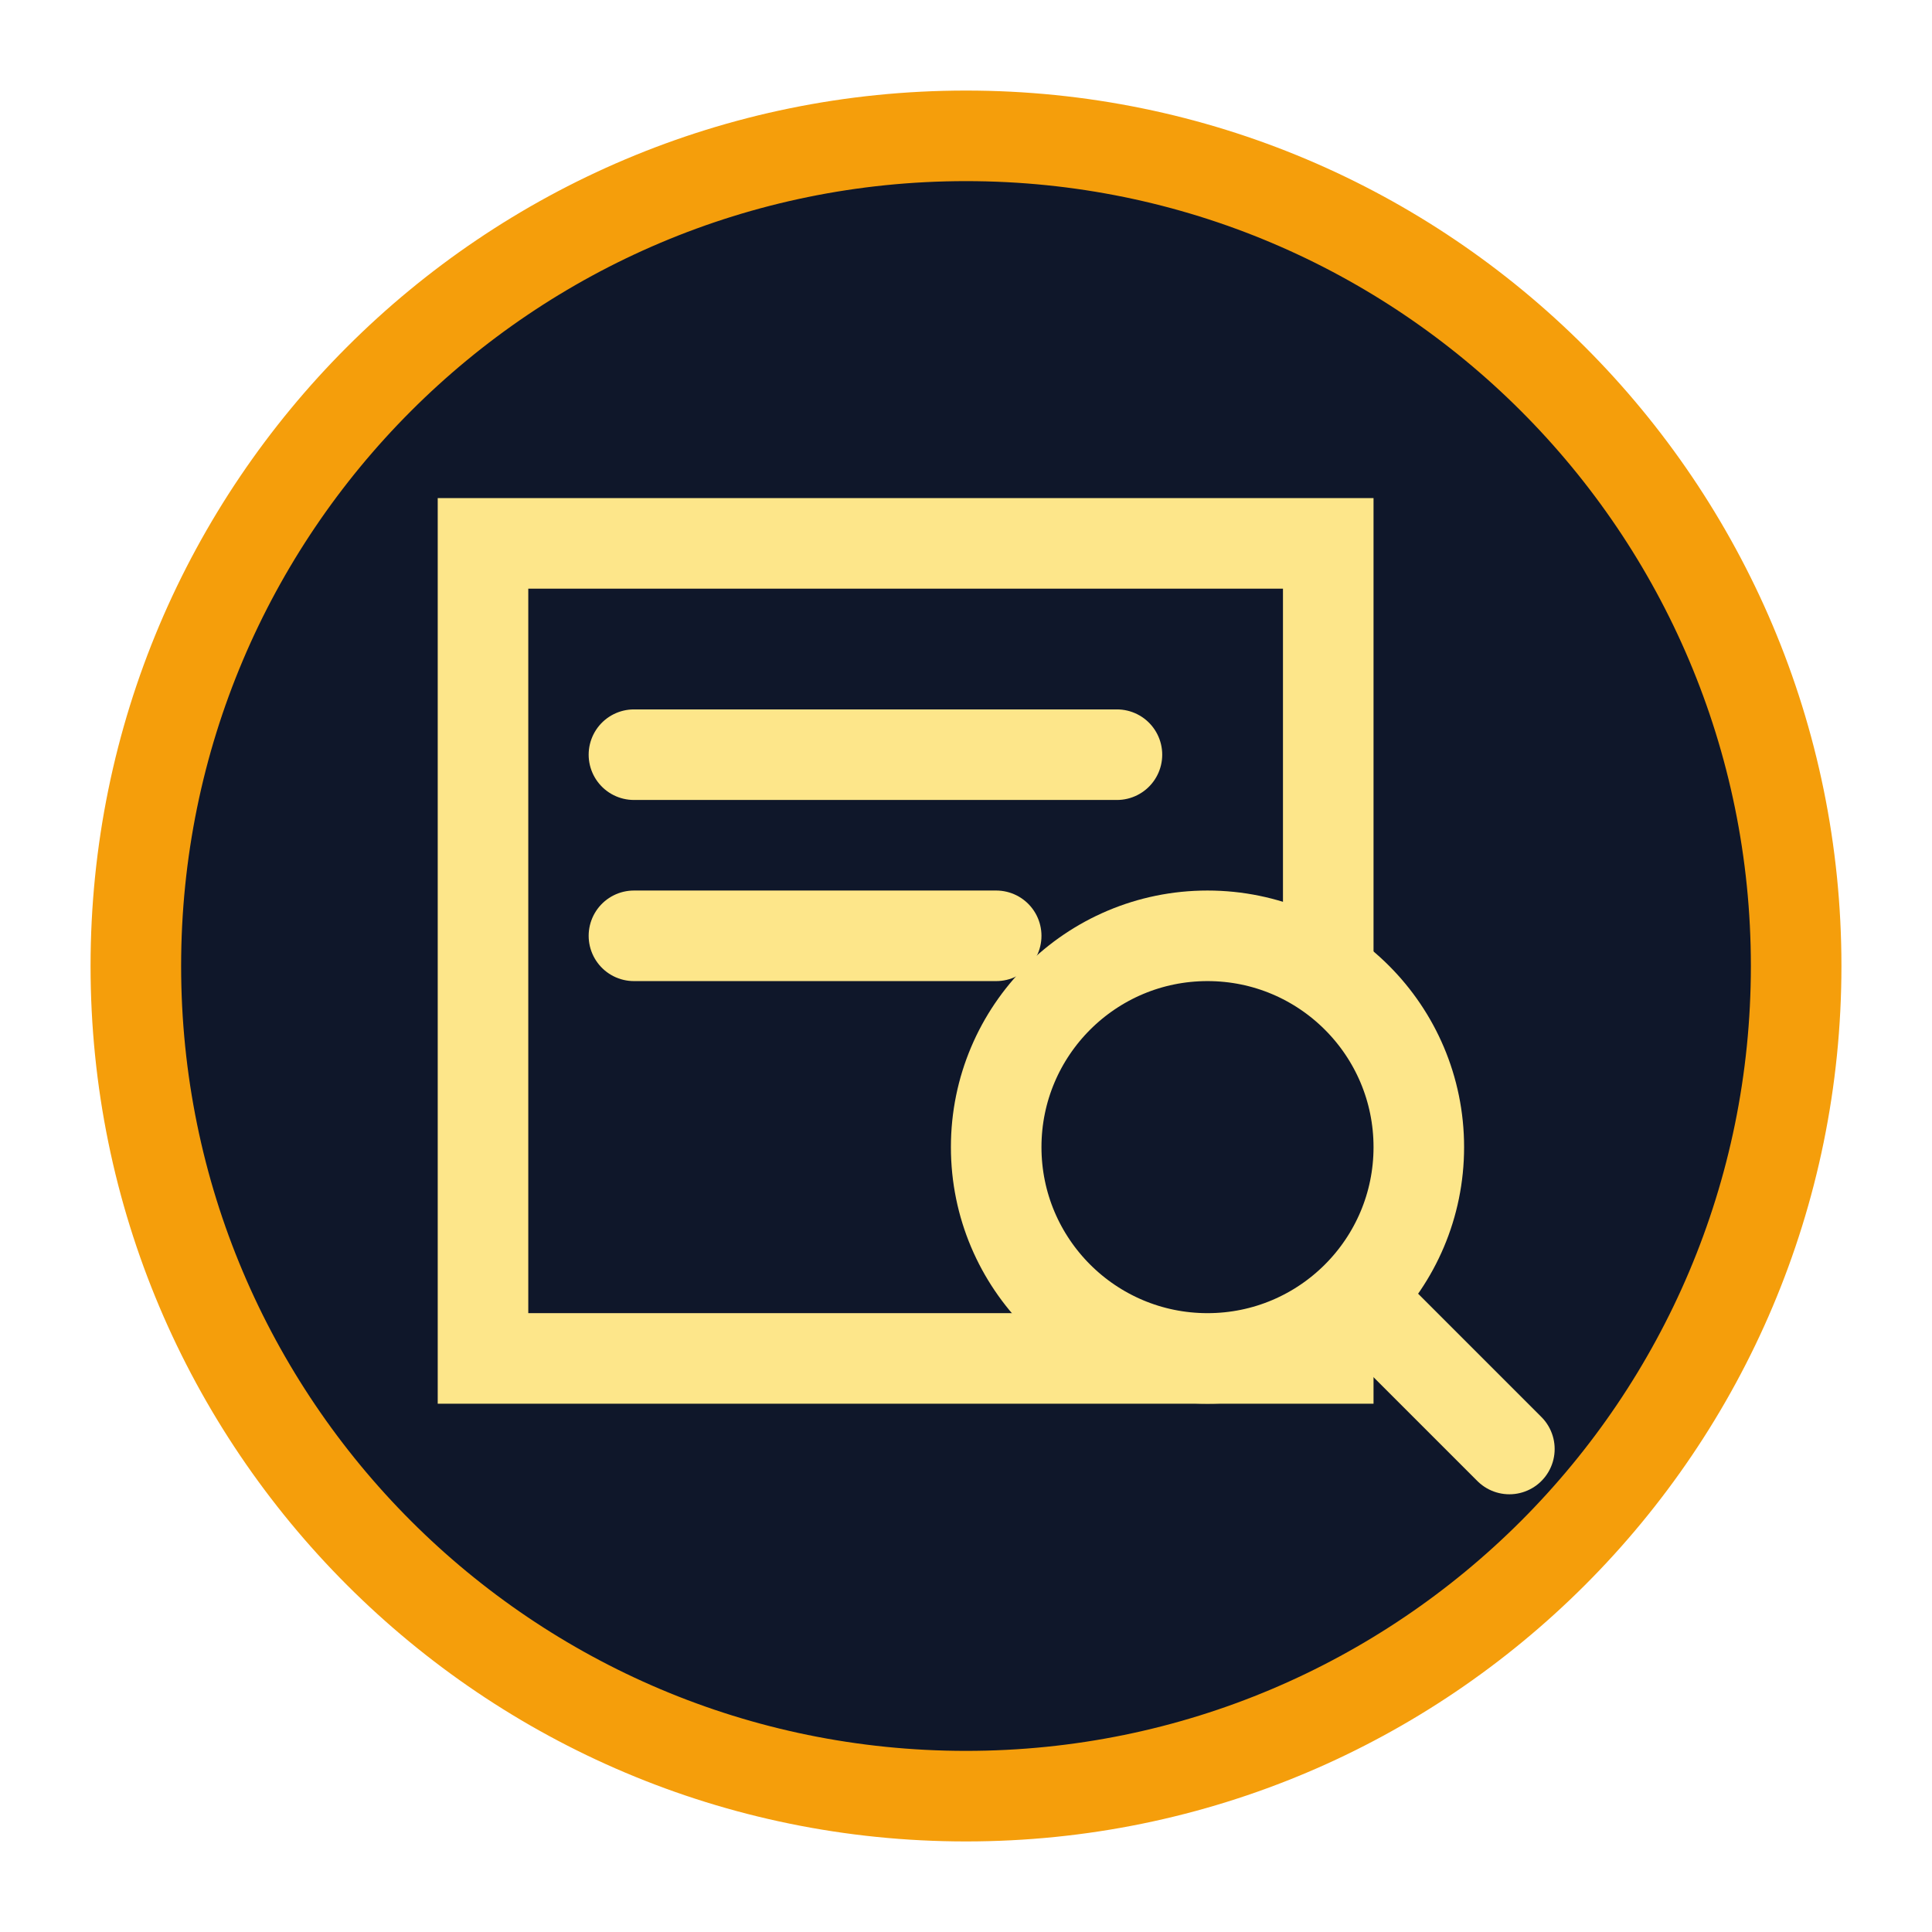
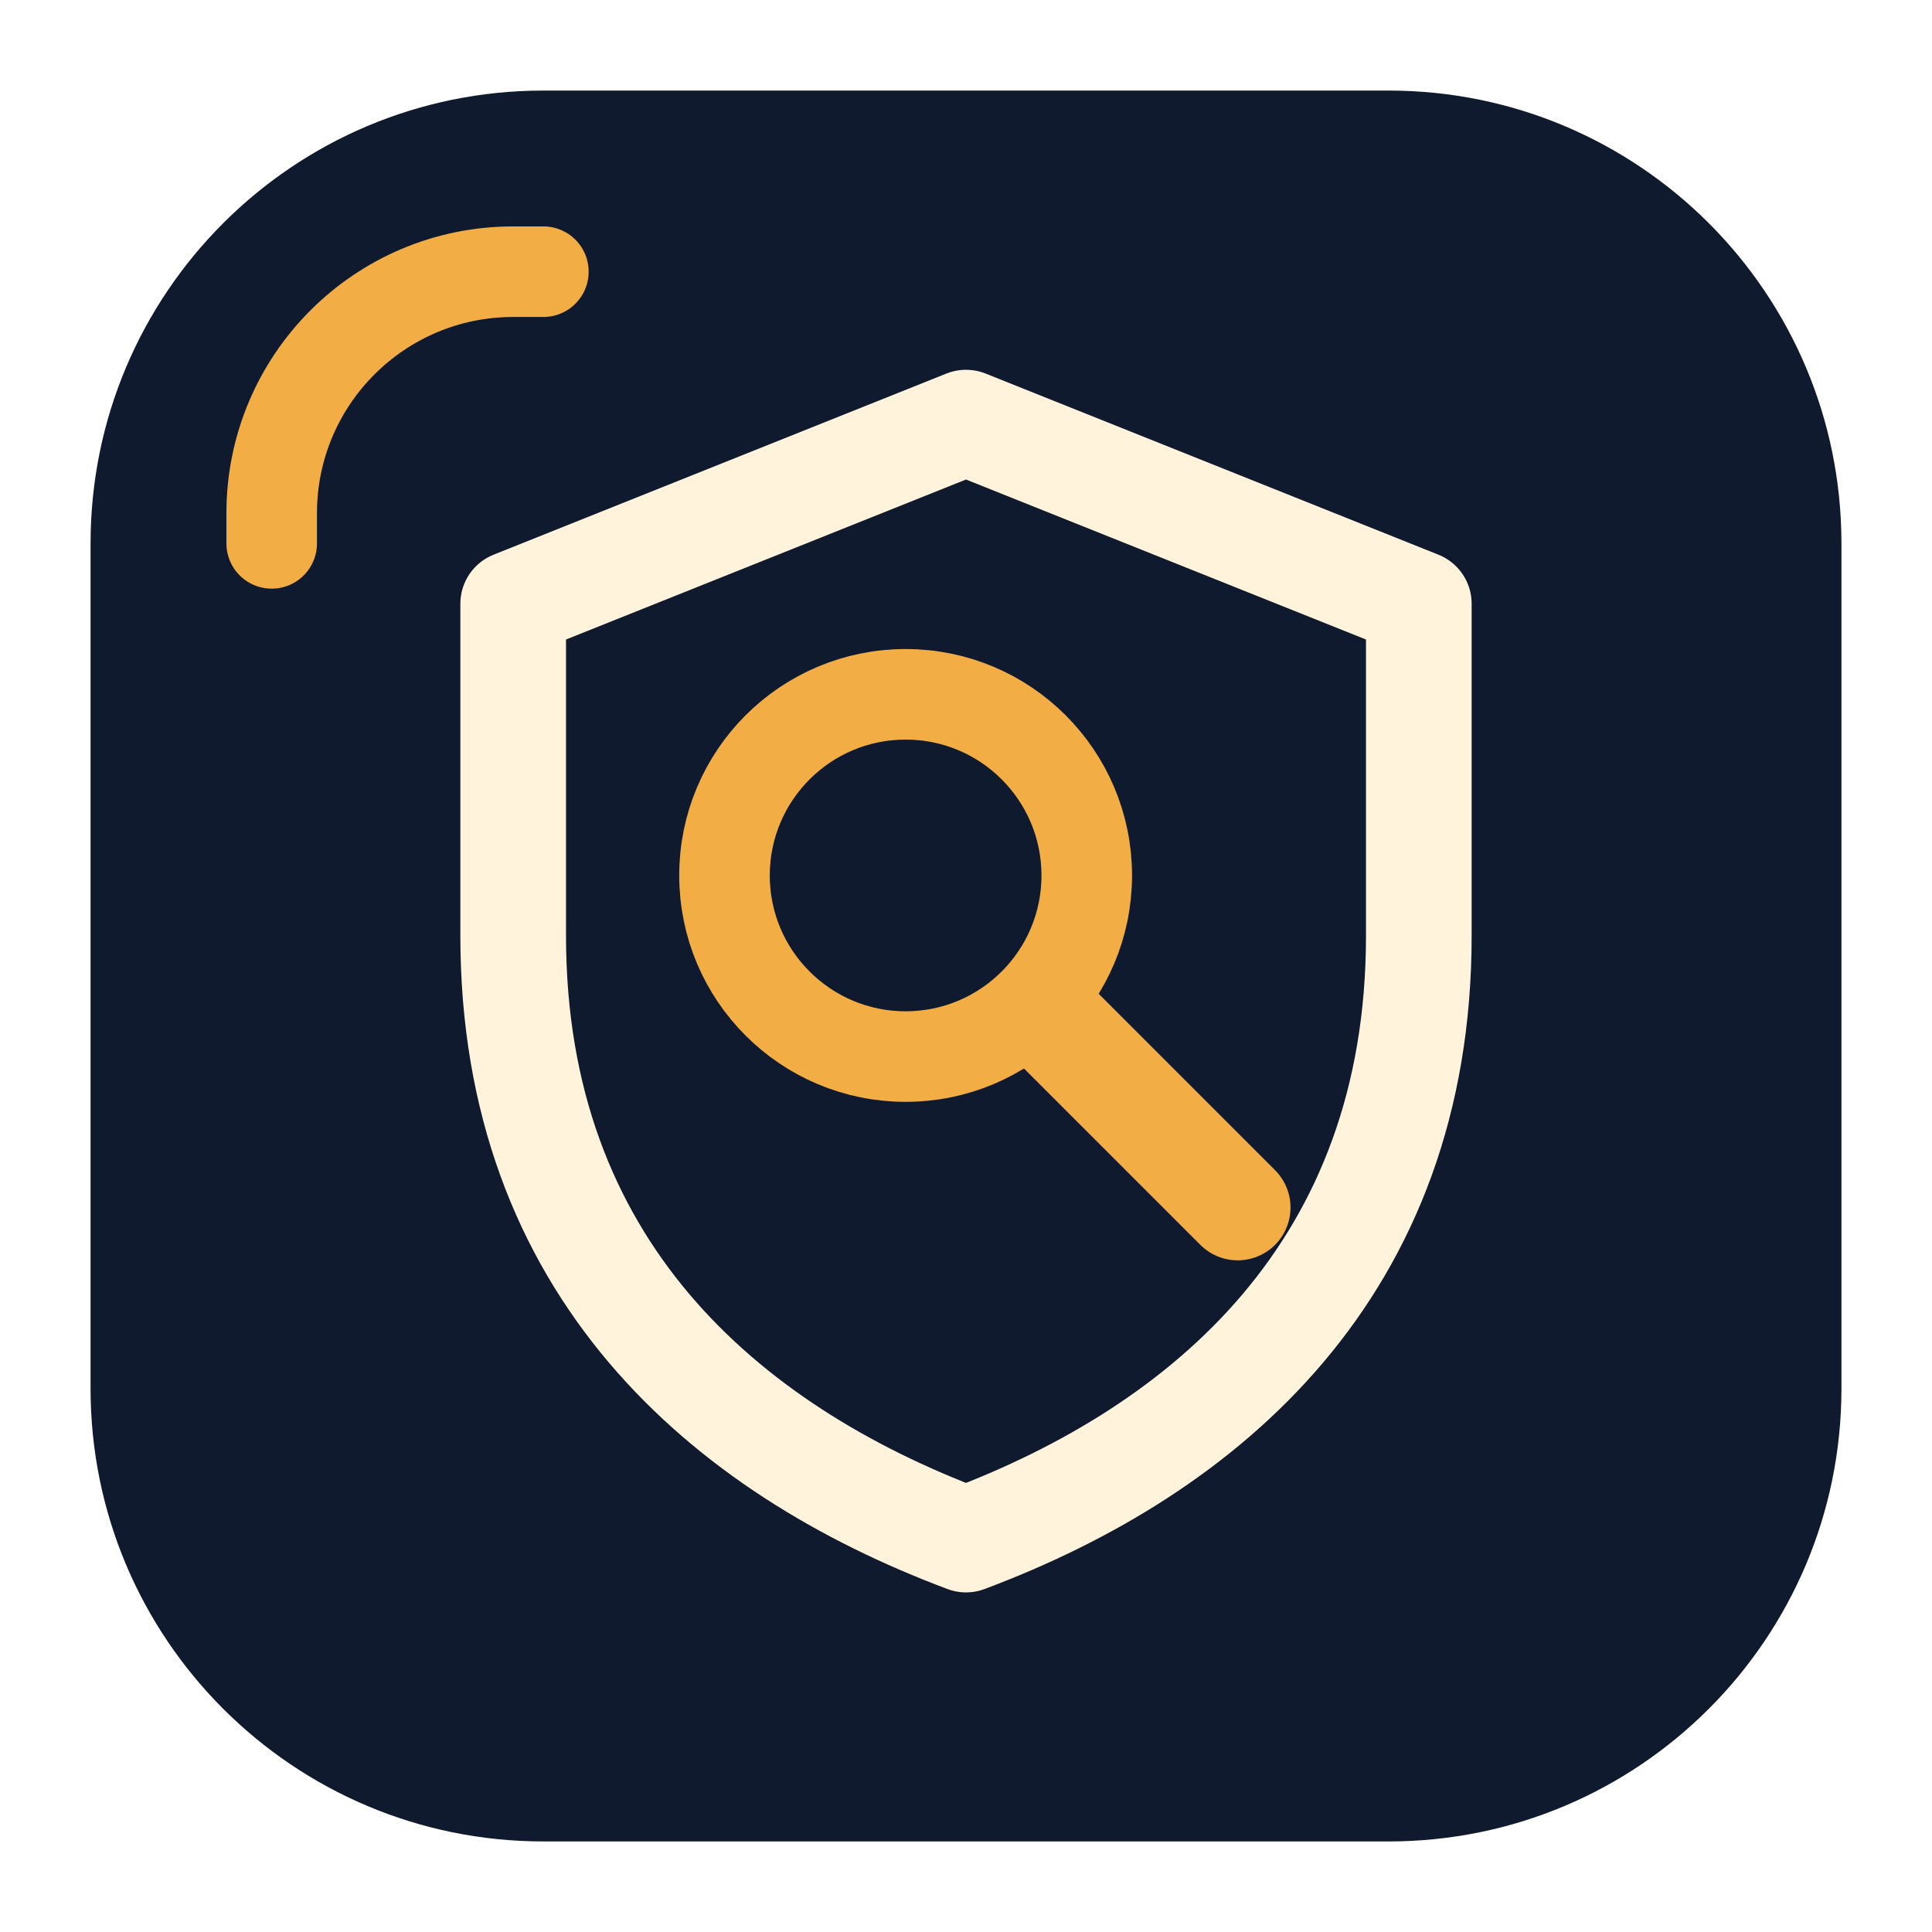
<svg xmlns="http://www.w3.org/2000/svg" viewBox="0 0 64 64" role="img" aria-label="Panday Inspect icon">
-   <circle cx="32" cy="32" r="27.5" fill="#0f172a" stroke="#f59e0b" stroke-width="3" />
-   <path d="M16 18h28v27H16zM21 25h16M21 31h12" fill="none" stroke="#fde68a" stroke-width="3" stroke-linecap="round" />
-   <circle cx="40" cy="38" r="7" fill="#0f172a" stroke="#fde68a" stroke-width="3" />
-   <path d="m45 43 5 5" stroke="#fde68a" stroke-width="3" stroke-linecap="round" />
+   <rect x="3" y="3" width="58" height="58" rx="15" fill="#101a2e" />
+   <path d="M9 18V17a8 8 0 0 1 8-8h1" fill="none" stroke="#f2ae45" stroke-width="3" stroke-linecap="round" />
+   <path d="M32 14 47 20v11c0 11-7 17-15 20-8-3-15-9-15-20V20z" fill="none" stroke="#fff3db" stroke-width="3.5" stroke-linejoin="round" />
+   <circle cx="30" cy="29" r="6" fill="none" stroke="#f2ae45" stroke-width="3" />
+   <path d="m35 34 6 6" stroke="#f2ae45" stroke-width="3.5" stroke-linecap="round" />
</svg>
